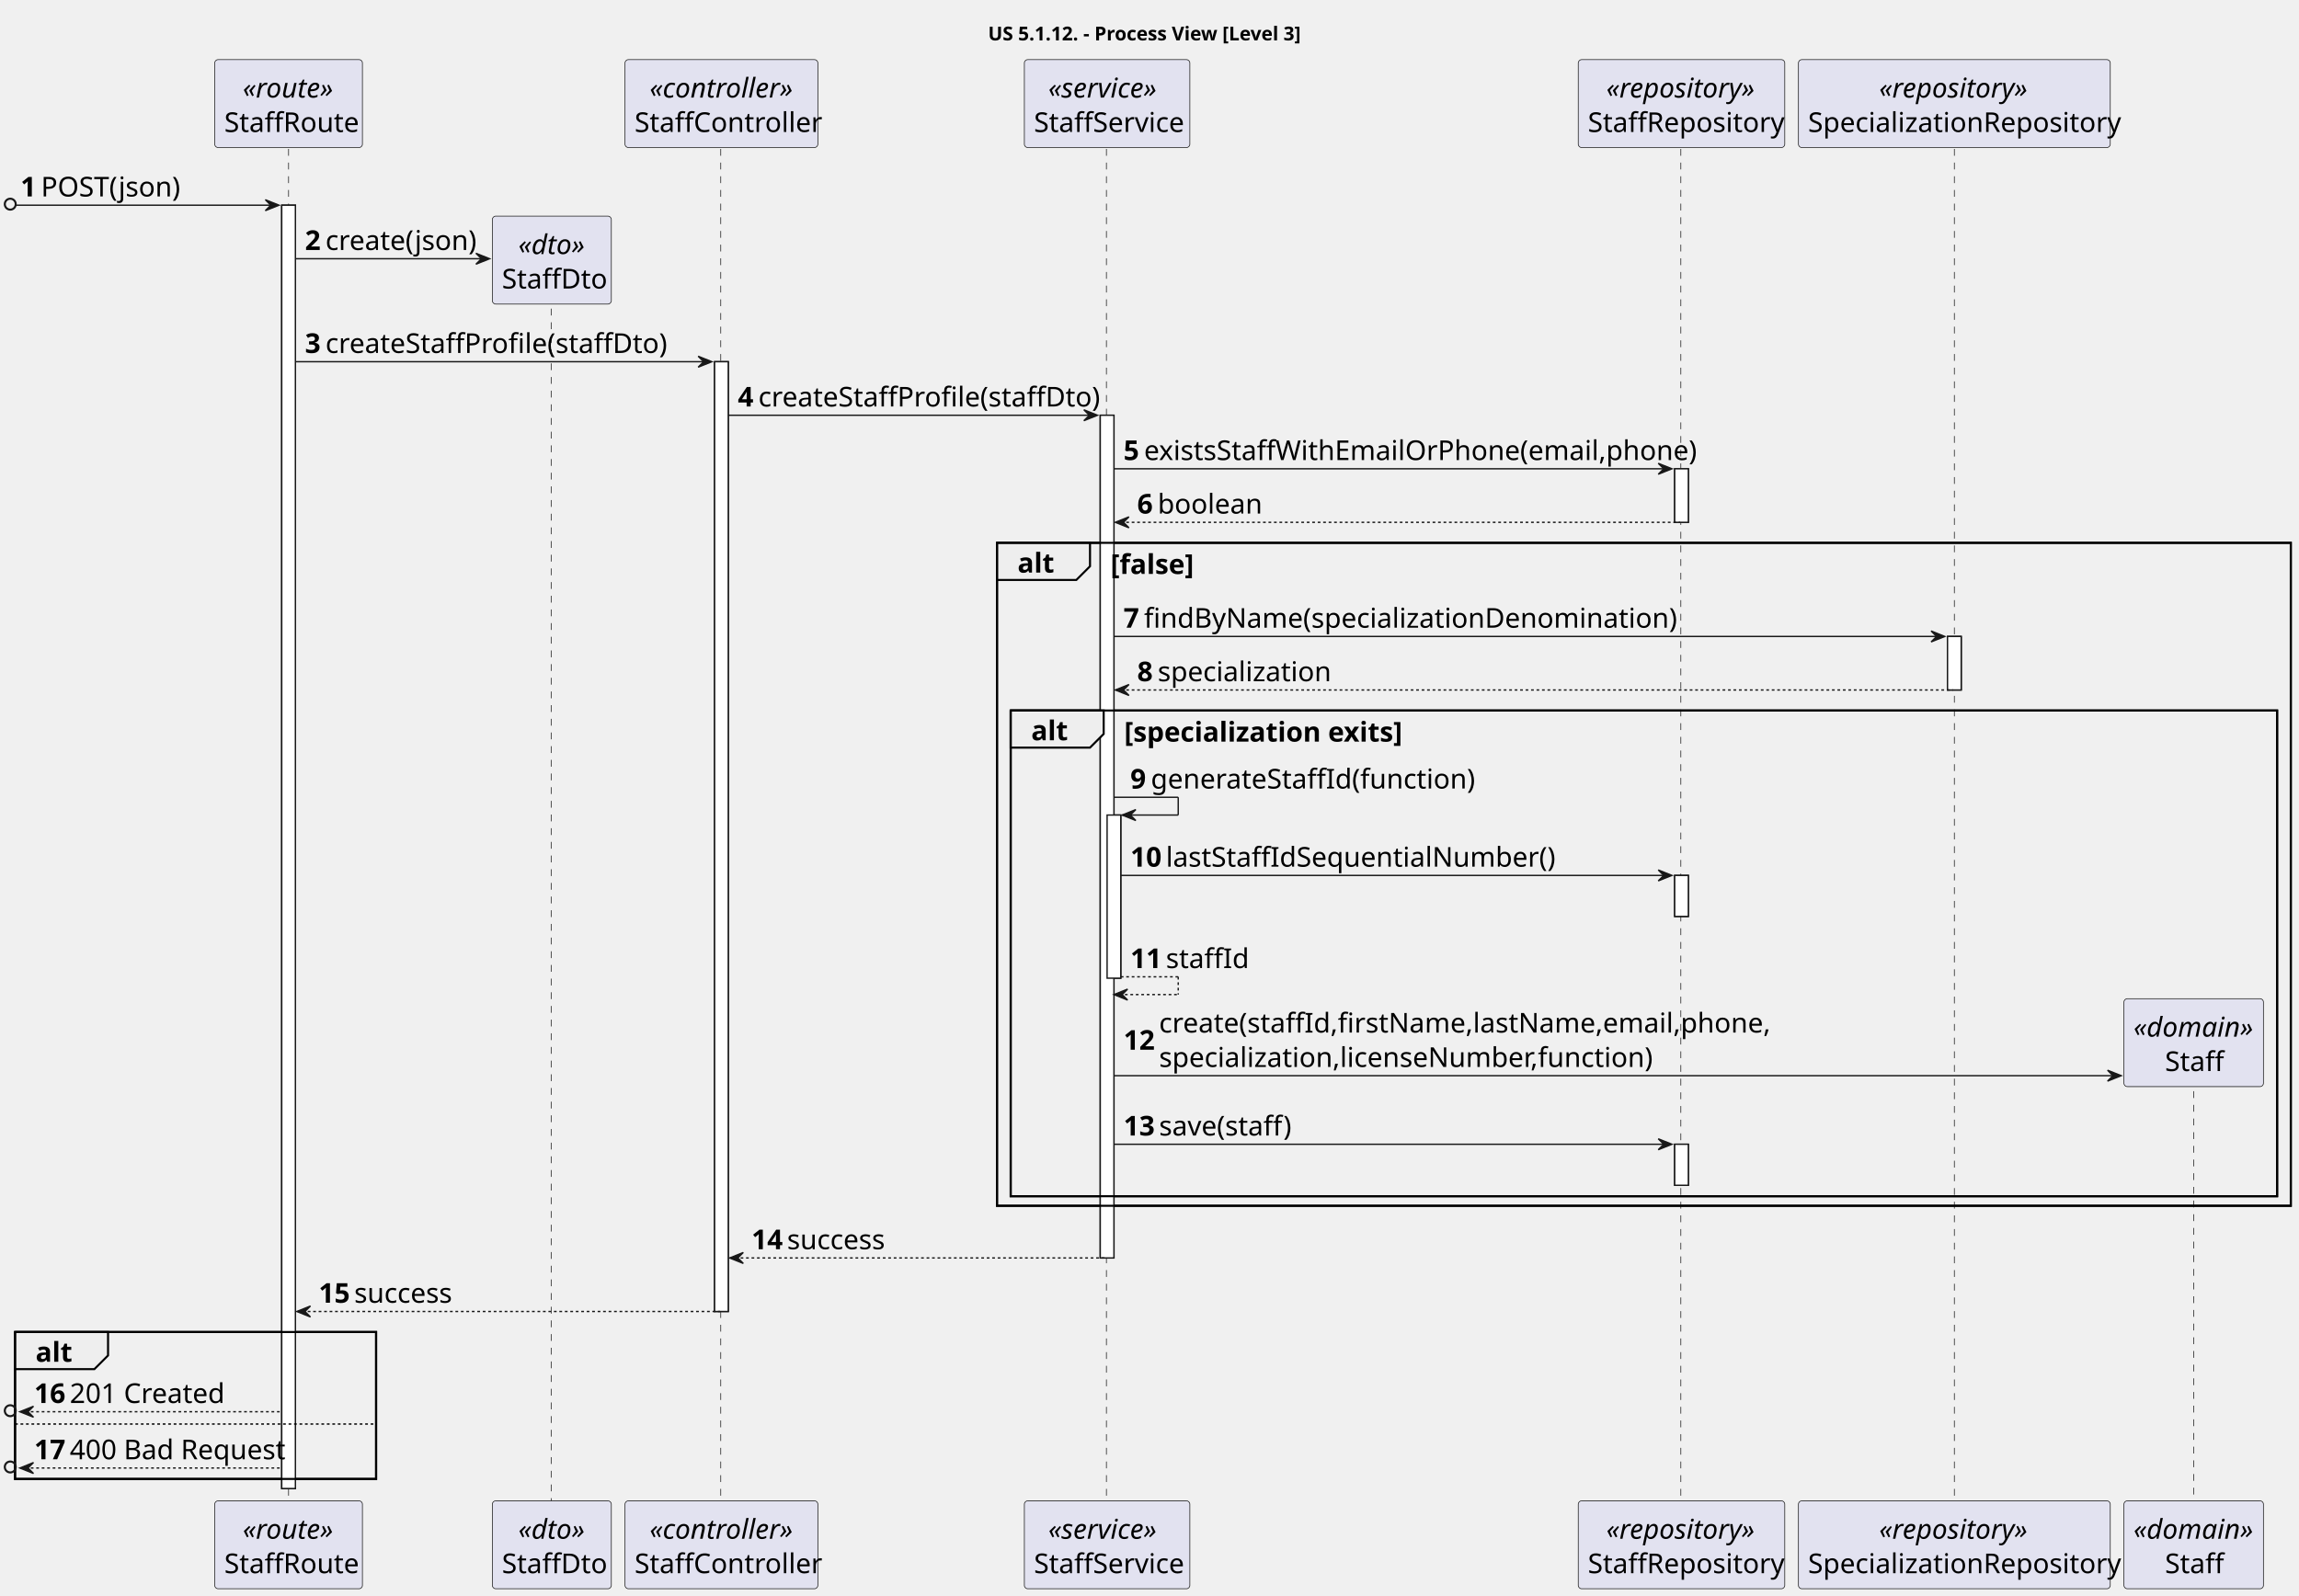
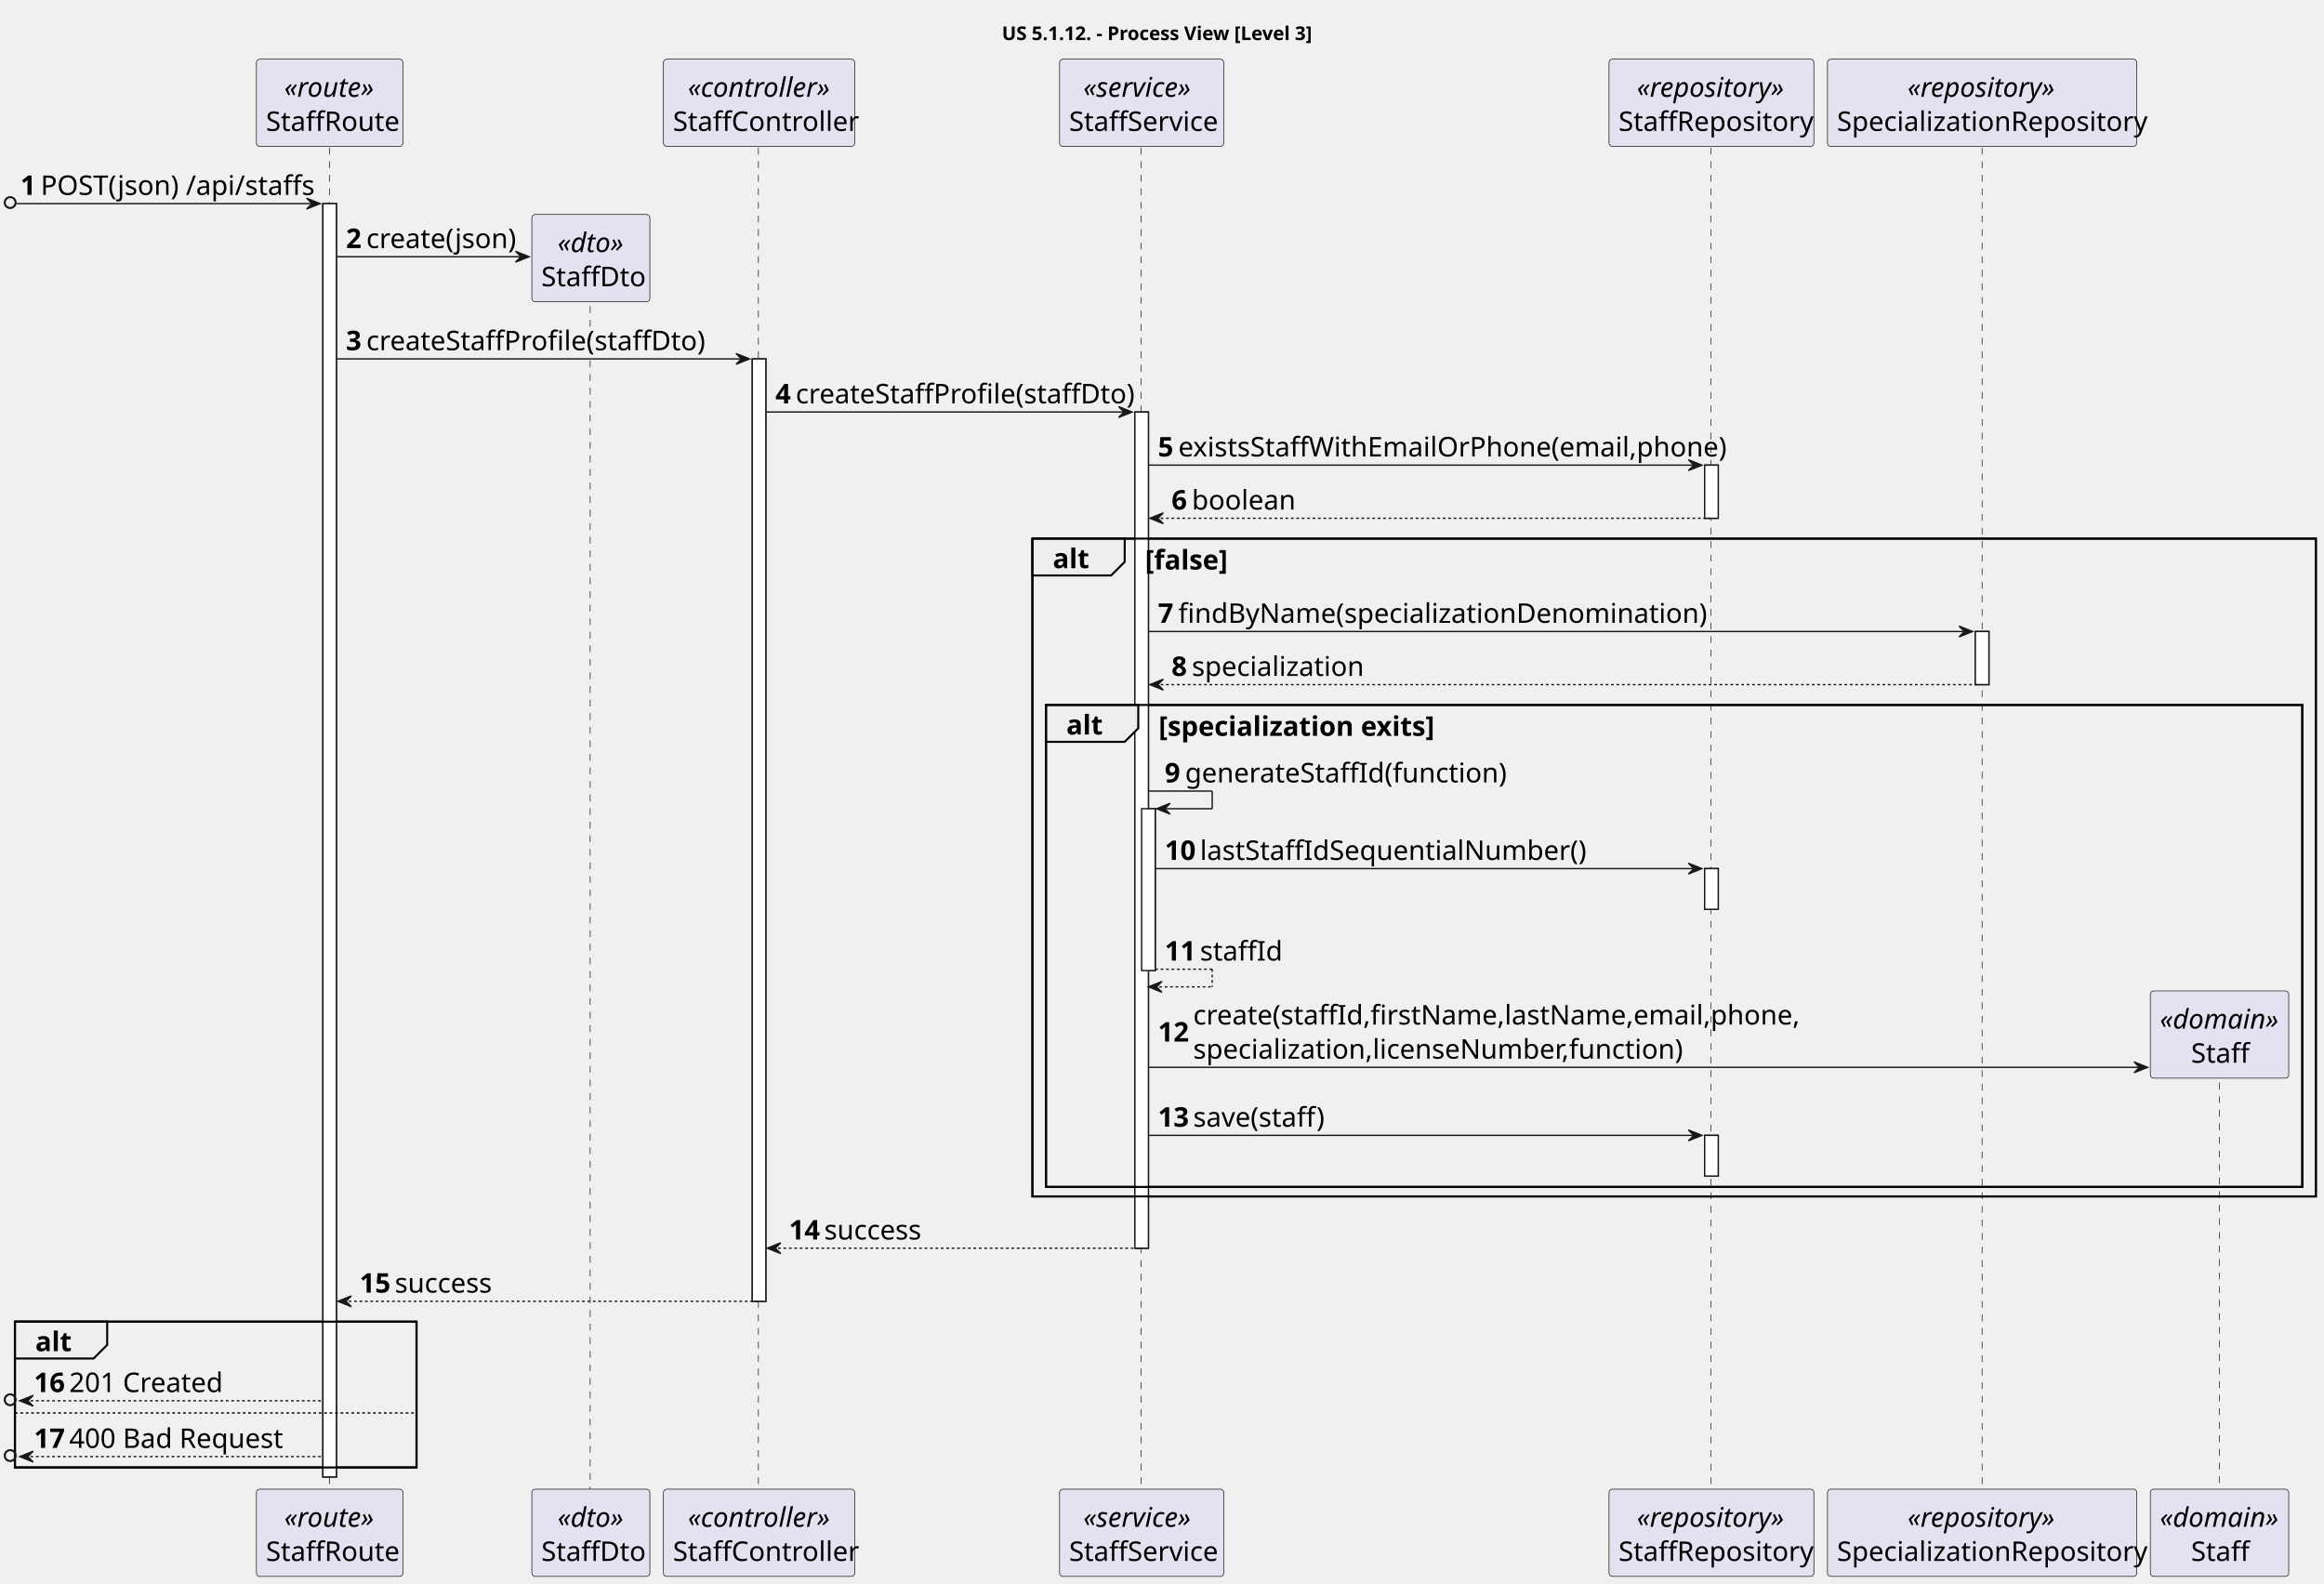
- <svg xmlns="http://www.w3.org/2000/svg" contentStyleType="text/css" height="1167px" preserveAspectRatio="none" style="width:1681px;height:1167px;background:#FFFFFF;" version="1.1" viewBox="0 0 1681 1167" width="1681px" zoomAndPan="magnify">
+ <svg xmlns="http://www.w3.org/2000/svg" contentStyleType="text/css" height="1167px" preserveAspectRatio="none" style="width:1713px;height:1167px;background:#FFFFFF;" version="1.1" viewBox="0 0 1713 1167" width="1713px" zoomAndPan="magnify">
  <defs />
  <g>
-     <text fill="#000000" font-family="sans-serif" font-size="14" font-weight="bold" lengthAdjust="spacing" textLength="239" x="722.5" y="29.533">US 5.1.12. - Process View [Level 3]</text>
-     <rect fill="#FFFFFF" height="938.594" style="stroke:#181818;stroke-width:1.0;" width="10" x="206" y="150.078" />
-     <rect fill="#FFFFFF" height="694.656" style="stroke:#181818;stroke-width:1.0;" width="10" x="522.5" y="264.547" />
-     <rect fill="#FFFFFF" height="616.344" style="stroke:#181818;stroke-width:1.0;" width="10" x="804.5" y="303.703" />
-     <rect fill="#FFFFFF" height="119.312" style="stroke:#181818;stroke-width:1.0;" width="10" x="809.5" y="596.109" />
-     <rect fill="#FFFFFF" height="39.156" style="stroke:#181818;stroke-width:1.0;" width="10" x="1224.5" y="342.859" />
-     <rect fill="#FFFFFF" height="30" style="stroke:#181818;stroke-width:1.0;" width="10" x="1224.5" y="640.266" />
-     <rect fill="#FFFFFF" height="30" style="stroke:#181818;stroke-width:1.0;" width="10" x="1224.5" y="836.891" />
-     <rect fill="#FFFFFF" height="39.156" style="stroke:#181818;stroke-width:1.0;" width="10" x="1424" y="465.484" />
-     <rect fill="none" height="484.875" style="stroke:#000000;stroke-width:1.5;" width="946" x="729" y="397.016" />
-     <rect fill="none" height="355.25" style="stroke:#000000;stroke-width:1.5;" width="926" x="739" y="519.641" />
-     <rect fill="none" height="107.469" style="stroke:#000000;stroke-width:1.5;" width="264" x="11" y="974.203" />
-     <line style="stroke:#181818;stroke-width:0.5;stroke-dasharray:5.0,5.0;" x1="211" x2="211" y1="108.922" y2="1098.672" />
-     <line style="stroke:#181818;stroke-width:0.5;stroke-dasharray:5.0,5.0;" x1="403" x2="403" y1="205.734" y2="1098.672" />
-     <line style="stroke:#181818;stroke-width:0.5;stroke-dasharray:5.0,5.0;" x1="527" x2="527" y1="108.922" y2="1098.672" />
-     <line style="stroke:#181818;stroke-width:0.5;stroke-dasharray:5.0,5.0;" x1="809" x2="809" y1="108.922" y2="1098.672" />
-     <line style="stroke:#181818;stroke-width:0.5;stroke-dasharray:5.0,5.0;" x1="1229" x2="1229" y1="108.922" y2="1098.672" />
-     <line style="stroke:#181818;stroke-width:0.5;stroke-dasharray:5.0,5.0;" x1="1429" x2="1429" y1="108.922" y2="1098.672" />
-     <line style="stroke:#181818;stroke-width:0.5;stroke-dasharray:5.0,5.0;" x1="1604" x2="1604" y1="778.078" y2="1098.672" />
-     <rect fill="#E2E2F0" height="64.312" rx="2.5" ry="2.5" style="stroke:#181818;stroke-width:0.5;" width="108" x="157" y="43.609" />
-     <text fill="#000000" font-family="sans-serif" font-size="20" font-style="italic" lengthAdjust="spacing" textLength="67" x="177.5" y="71.371">«route»</text>
-     <text fill="#000000" font-family="sans-serif" font-size="20" lengthAdjust="spacing" textLength="94" x="164" y="96.527">StaffRoute</text>
-     <rect fill="#E2E2F0" height="64.312" rx="2.5" ry="2.5" style="stroke:#181818;stroke-width:0.5;" width="108" x="157" y="1097.672" />
-     <text fill="#000000" font-family="sans-serif" font-size="20" font-style="italic" lengthAdjust="spacing" textLength="67" x="177.5" y="1125.434">«route»</text>
-     <text fill="#000000" font-family="sans-serif" font-size="20" lengthAdjust="spacing" textLength="94" x="164" y="1150.59">StaffRoute</text>
-     <rect fill="#E2E2F0" height="64.312" rx="2.5" ry="2.5" style="stroke:#181818;stroke-width:0.5;" width="87" x="360" y="1097.672" />
-     <text fill="#000000" font-family="sans-serif" font-size="20" font-style="italic" lengthAdjust="spacing" textLength="49" x="379" y="1125.434">«dto»</text>
-     <text fill="#000000" font-family="sans-serif" font-size="20" lengthAdjust="spacing" textLength="73" x="367" y="1150.59">StaffDto</text>
-     <rect fill="#E2E2F0" height="64.312" rx="2.5" ry="2.5" style="stroke:#181818;stroke-width:0.5;" width="141" x="457" y="43.609" />
-     <text fill="#000000" font-family="sans-serif" font-size="20" font-style="italic" lengthAdjust="spacing" textLength="105" x="475" y="71.371">«controller»</text>
-     <text fill="#000000" font-family="sans-serif" font-size="20" lengthAdjust="spacing" textLength="127" x="464" y="96.527">StaffController</text>
-     <rect fill="#E2E2F0" height="64.312" rx="2.5" ry="2.5" style="stroke:#181818;stroke-width:0.5;" width="141" x="457" y="1097.672" />
-     <text fill="#000000" font-family="sans-serif" font-size="20" font-style="italic" lengthAdjust="spacing" textLength="105" x="475" y="1125.434">«controller»</text>
-     <text fill="#000000" font-family="sans-serif" font-size="20" lengthAdjust="spacing" textLength="127" x="464" y="1150.59">StaffController</text>
-     <rect fill="#E2E2F0" height="64.312" rx="2.5" ry="2.5" style="stroke:#181818;stroke-width:0.5;" width="121" x="749" y="43.609" />
-     <text fill="#000000" font-family="sans-serif" font-size="20" font-style="italic" lengthAdjust="spacing" textLength="86" x="766.5" y="71.371">«service»</text>
-     <text fill="#000000" font-family="sans-serif" font-size="20" lengthAdjust="spacing" textLength="107" x="756" y="96.527">StaffService</text>
-     <rect fill="#E2E2F0" height="64.312" rx="2.5" ry="2.5" style="stroke:#181818;stroke-width:0.5;" width="121" x="749" y="1097.672" />
-     <text fill="#000000" font-family="sans-serif" font-size="20" font-style="italic" lengthAdjust="spacing" textLength="86" x="766.5" y="1125.434">«service»</text>
-     <text fill="#000000" font-family="sans-serif" font-size="20" lengthAdjust="spacing" textLength="107" x="756" y="1150.59">StaffService</text>
-     <rect fill="#E2E2F0" height="64.312" rx="2.5" ry="2.5" style="stroke:#181818;stroke-width:0.5;" width="151" x="1154" y="43.609" />
-     <text fill="#000000" font-family="sans-serif" font-size="20" font-style="italic" lengthAdjust="spacing" textLength="110" x="1174.5" y="71.371">«repository»</text>
-     <text fill="#000000" font-family="sans-serif" font-size="20" lengthAdjust="spacing" textLength="137" x="1161" y="96.527">StaffRepository</text>
-     <rect fill="#E2E2F0" height="64.312" rx="2.5" ry="2.5" style="stroke:#181818;stroke-width:0.5;" width="151" x="1154" y="1097.672" />
-     <text fill="#000000" font-family="sans-serif" font-size="20" font-style="italic" lengthAdjust="spacing" textLength="110" x="1174.5" y="1125.434">«repository»</text>
-     <text fill="#000000" font-family="sans-serif" font-size="20" lengthAdjust="spacing" textLength="137" x="1161" y="1150.59">StaffRepository</text>
-     <rect fill="#E2E2F0" height="64.312" rx="2.5" ry="2.5" style="stroke:#181818;stroke-width:0.5;" width="228" x="1315" y="43.609" />
-     <text fill="#000000" font-family="sans-serif" font-size="20" font-style="italic" lengthAdjust="spacing" textLength="110" x="1374" y="71.371">«repository»</text>
-     <text fill="#000000" font-family="sans-serif" font-size="20" lengthAdjust="spacing" textLength="214" x="1322" y="96.527">SpecializationRepository</text>
-     <rect fill="#E2E2F0" height="64.312" rx="2.5" ry="2.5" style="stroke:#181818;stroke-width:0.5;" width="228" x="1315" y="1097.672" />
-     <text fill="#000000" font-family="sans-serif" font-size="20" font-style="italic" lengthAdjust="spacing" textLength="110" x="1374" y="1125.434">«repository»</text>
-     <text fill="#000000" font-family="sans-serif" font-size="20" lengthAdjust="spacing" textLength="214" x="1322" y="1150.59">SpecializationRepository</text>
-     <rect fill="#E2E2F0" height="64.312" rx="2.5" ry="2.5" style="stroke:#181818;stroke-width:0.5;" width="102" x="1553" y="1097.672" />
-     <text fill="#000000" font-family="sans-serif" font-size="20" font-style="italic" lengthAdjust="spacing" textLength="88" x="1560" y="1125.434">«domain»</text>
-     <text fill="#000000" font-family="sans-serif" font-size="20" lengthAdjust="spacing" textLength="42" x="1583" y="1150.59">Staff</text>
-     <rect fill="#FFFFFF" height="938.594" style="stroke:#181818;stroke-width:1.0;" width="10" x="206" y="150.078" />
-     <rect fill="#FFFFFF" height="694.656" style="stroke:#181818;stroke-width:1.0;" width="10" x="522.5" y="264.547" />
-     <rect fill="#FFFFFF" height="616.344" style="stroke:#181818;stroke-width:1.0;" width="10" x="804.5" y="303.703" />
-     <rect fill="#FFFFFF" height="119.312" style="stroke:#181818;stroke-width:1.0;" width="10" x="809.5" y="596.109" />
-     <rect fill="#FFFFFF" height="39.156" style="stroke:#181818;stroke-width:1.0;" width="10" x="1224.5" y="342.859" />
-     <rect fill="#FFFFFF" height="30" style="stroke:#181818;stroke-width:1.0;" width="10" x="1224.5" y="640.266" />
-     <rect fill="#FFFFFF" height="30" style="stroke:#181818;stroke-width:1.0;" width="10" x="1224.5" y="836.891" />
-     <rect fill="#FFFFFF" height="39.156" style="stroke:#181818;stroke-width:1.0;" width="10" x="1424" y="465.484" />
+     <text fill="#000000" font-family="sans-serif" font-size="14" font-weight="bold" lengthAdjust="spacing" textLength="239" x="738.5" y="29.533">US 5.1.12. - Process View [Level 3]</text>
+     <rect fill="#FFFFFF" height="938.594" style="stroke:#181818;stroke-width:1.0;" width="10" x="238" y="150.078" />
+     <rect fill="#FFFFFF" height="694.656" style="stroke:#181818;stroke-width:1.0;" width="10" x="554.5" y="264.547" />
+     <rect fill="#FFFFFF" height="616.344" style="stroke:#181818;stroke-width:1.0;" width="10" x="836.5" y="303.703" />
+     <rect fill="#FFFFFF" height="119.312" style="stroke:#181818;stroke-width:1.0;" width="10" x="841.5" y="596.109" />
+     <rect fill="#FFFFFF" height="39.156" style="stroke:#181818;stroke-width:1.0;" width="10" x="1256.5" y="342.859" />
+     <rect fill="#FFFFFF" height="30" style="stroke:#181818;stroke-width:1.0;" width="10" x="1256.5" y="640.266" />
+     <rect fill="#FFFFFF" height="30" style="stroke:#181818;stroke-width:1.0;" width="10" x="1256.5" y="836.891" />
+     <rect fill="#FFFFFF" height="39.156" style="stroke:#181818;stroke-width:1.0;" width="10" x="1456" y="465.484" />
+     <rect fill="none" height="484.875" style="stroke:#000000;stroke-width:1.5;" width="946" x="761" y="397.016" />
+     <rect fill="none" height="355.25" style="stroke:#000000;stroke-width:1.5;" width="926" x="771" y="519.641" />
+     <rect fill="none" height="107.469" style="stroke:#000000;stroke-width:1.5;" width="296" x="11" y="974.203" />
+     <line style="stroke:#181818;stroke-width:0.5;stroke-dasharray:5.0,5.0;" x1="243" x2="243" y1="108.922" y2="1098.672" />
+     <line style="stroke:#181818;stroke-width:0.5;stroke-dasharray:5.0,5.0;" x1="435" x2="435" y1="205.734" y2="1098.672" />
+     <line style="stroke:#181818;stroke-width:0.5;stroke-dasharray:5.0,5.0;" x1="559" x2="559" y1="108.922" y2="1098.672" />
+     <line style="stroke:#181818;stroke-width:0.5;stroke-dasharray:5.0,5.0;" x1="841" x2="841" y1="108.922" y2="1098.672" />
+     <line style="stroke:#181818;stroke-width:0.5;stroke-dasharray:5.0,5.0;" x1="1261" x2="1261" y1="108.922" y2="1098.672" />
+     <line style="stroke:#181818;stroke-width:0.5;stroke-dasharray:5.0,5.0;" x1="1461" x2="1461" y1="108.922" y2="1098.672" />
+     <line style="stroke:#181818;stroke-width:0.5;stroke-dasharray:5.0,5.0;" x1="1636" x2="1636" y1="778.078" y2="1098.672" />
+     <rect fill="#E2E2F0" height="64.312" rx="2.5" ry="2.5" style="stroke:#181818;stroke-width:0.5;" width="108" x="189" y="43.609" />
+     <text fill="#000000" font-family="sans-serif" font-size="20" font-style="italic" lengthAdjust="spacing" textLength="67" x="209.5" y="71.371">«route»</text>
+     <text fill="#000000" font-family="sans-serif" font-size="20" lengthAdjust="spacing" textLength="94" x="196" y="96.527">StaffRoute</text>
+     <rect fill="#E2E2F0" height="64.312" rx="2.5" ry="2.5" style="stroke:#181818;stroke-width:0.5;" width="108" x="189" y="1097.672" />
+     <text fill="#000000" font-family="sans-serif" font-size="20" font-style="italic" lengthAdjust="spacing" textLength="67" x="209.5" y="1125.434">«route»</text>
+     <text fill="#000000" font-family="sans-serif" font-size="20" lengthAdjust="spacing" textLength="94" x="196" y="1150.59">StaffRoute</text>
+     <rect fill="#E2E2F0" height="64.312" rx="2.5" ry="2.5" style="stroke:#181818;stroke-width:0.5;" width="87" x="392" y="1097.672" />
+     <text fill="#000000" font-family="sans-serif" font-size="20" font-style="italic" lengthAdjust="spacing" textLength="49" x="411" y="1125.434">«dto»</text>
+     <text fill="#000000" font-family="sans-serif" font-size="20" lengthAdjust="spacing" textLength="73" x="399" y="1150.59">StaffDto</text>
+     <rect fill="#E2E2F0" height="64.312" rx="2.5" ry="2.5" style="stroke:#181818;stroke-width:0.5;" width="141" x="489" y="43.609" />
+     <text fill="#000000" font-family="sans-serif" font-size="20" font-style="italic" lengthAdjust="spacing" textLength="105" x="507" y="71.371">«controller»</text>
+     <text fill="#000000" font-family="sans-serif" font-size="20" lengthAdjust="spacing" textLength="127" x="496" y="96.527">StaffController</text>
+     <rect fill="#E2E2F0" height="64.312" rx="2.5" ry="2.5" style="stroke:#181818;stroke-width:0.5;" width="141" x="489" y="1097.672" />
+     <text fill="#000000" font-family="sans-serif" font-size="20" font-style="italic" lengthAdjust="spacing" textLength="105" x="507" y="1125.434">«controller»</text>
+     <text fill="#000000" font-family="sans-serif" font-size="20" lengthAdjust="spacing" textLength="127" x="496" y="1150.59">StaffController</text>
+     <rect fill="#E2E2F0" height="64.312" rx="2.5" ry="2.5" style="stroke:#181818;stroke-width:0.5;" width="121" x="781" y="43.609" />
+     <text fill="#000000" font-family="sans-serif" font-size="20" font-style="italic" lengthAdjust="spacing" textLength="86" x="798.5" y="71.371">«service»</text>
+     <text fill="#000000" font-family="sans-serif" font-size="20" lengthAdjust="spacing" textLength="107" x="788" y="96.527">StaffService</text>
+     <rect fill="#E2E2F0" height="64.312" rx="2.5" ry="2.5" style="stroke:#181818;stroke-width:0.5;" width="121" x="781" y="1097.672" />
+     <text fill="#000000" font-family="sans-serif" font-size="20" font-style="italic" lengthAdjust="spacing" textLength="86" x="798.5" y="1125.434">«service»</text>
+     <text fill="#000000" font-family="sans-serif" font-size="20" lengthAdjust="spacing" textLength="107" x="788" y="1150.59">StaffService</text>
+     <rect fill="#E2E2F0" height="64.312" rx="2.5" ry="2.5" style="stroke:#181818;stroke-width:0.5;" width="151" x="1186" y="43.609" />
+     <text fill="#000000" font-family="sans-serif" font-size="20" font-style="italic" lengthAdjust="spacing" textLength="110" x="1206.5" y="71.371">«repository»</text>
+     <text fill="#000000" font-family="sans-serif" font-size="20" lengthAdjust="spacing" textLength="137" x="1193" y="96.527">StaffRepository</text>
+     <rect fill="#E2E2F0" height="64.312" rx="2.5" ry="2.5" style="stroke:#181818;stroke-width:0.5;" width="151" x="1186" y="1097.672" />
+     <text fill="#000000" font-family="sans-serif" font-size="20" font-style="italic" lengthAdjust="spacing" textLength="110" x="1206.5" y="1125.434">«repository»</text>
+     <text fill="#000000" font-family="sans-serif" font-size="20" lengthAdjust="spacing" textLength="137" x="1193" y="1150.59">StaffRepository</text>
+     <rect fill="#E2E2F0" height="64.312" rx="2.5" ry="2.5" style="stroke:#181818;stroke-width:0.5;" width="228" x="1347" y="43.609" />
+     <text fill="#000000" font-family="sans-serif" font-size="20" font-style="italic" lengthAdjust="spacing" textLength="110" x="1406" y="71.371">«repository»</text>
+     <text fill="#000000" font-family="sans-serif" font-size="20" lengthAdjust="spacing" textLength="214" x="1354" y="96.527">SpecializationRepository</text>
+     <rect fill="#E2E2F0" height="64.312" rx="2.5" ry="2.5" style="stroke:#181818;stroke-width:0.5;" width="228" x="1347" y="1097.672" />
+     <text fill="#000000" font-family="sans-serif" font-size="20" font-style="italic" lengthAdjust="spacing" textLength="110" x="1406" y="1125.434">«repository»</text>
+     <text fill="#000000" font-family="sans-serif" font-size="20" lengthAdjust="spacing" textLength="214" x="1354" y="1150.59">SpecializationRepository</text>
+     <rect fill="#E2E2F0" height="64.312" rx="2.5" ry="2.5" style="stroke:#181818;stroke-width:0.5;" width="102" x="1585" y="1097.672" />
+     <text fill="#000000" font-family="sans-serif" font-size="20" font-style="italic" lengthAdjust="spacing" textLength="88" x="1592" y="1125.434">«domain»</text>
+     <text fill="#000000" font-family="sans-serif" font-size="20" lengthAdjust="spacing" textLength="42" x="1615" y="1150.59">Staff</text>
+     <rect fill="#FFFFFF" height="938.594" style="stroke:#181818;stroke-width:1.0;" width="10" x="238" y="150.078" />
+     <rect fill="#FFFFFF" height="694.656" style="stroke:#181818;stroke-width:1.0;" width="10" x="554.5" y="264.547" />
+     <rect fill="#FFFFFF" height="616.344" style="stroke:#181818;stroke-width:1.0;" width="10" x="836.5" y="303.703" />
+     <rect fill="#FFFFFF" height="119.312" style="stroke:#181818;stroke-width:1.0;" width="10" x="841.5" y="596.109" />
+     <rect fill="#FFFFFF" height="39.156" style="stroke:#181818;stroke-width:1.0;" width="10" x="1256.5" y="342.859" />
+     <rect fill="#FFFFFF" height="30" style="stroke:#181818;stroke-width:1.0;" width="10" x="1256.5" y="640.266" />
+     <rect fill="#FFFFFF" height="30" style="stroke:#181818;stroke-width:1.0;" width="10" x="1256.5" y="836.891" />
+     <rect fill="#FFFFFF" height="39.156" style="stroke:#181818;stroke-width:1.0;" width="10" x="1456" y="465.484" />
    <ellipse cx="7.5" cy="149.328" fill="none" rx="4" ry="4" style="stroke:#181818;stroke-width:1.5;" />
-     <polygon fill="#181818" points="194,146.078,204,150.078,194,154.078,198,150.078" style="stroke:#181818;stroke-width:1.0;" />
-     <line style="stroke:#181818;stroke-width:1.0;" x1="12" x2="200" y1="150.078" y2="150.078" />
+     <polygon fill="#181818" points="226,146.078,236,150.078,226,154.078,230,150.078" style="stroke:#181818;stroke-width:1.0;" />
+     <line style="stroke:#181818;stroke-width:1.0;" x1="12" x2="232" y1="150.078" y2="150.078" />
    <text fill="#000000" font-family="sans-serif" font-size="20" font-weight="bold" lengthAdjust="spacing" textLength="11" x="15" y="143.684">1</text>
-     <text fill="#000000" font-family="sans-serif" font-size="20" lengthAdjust="spacing" textLength="103" x="30" y="143.684">POST(json)</text>
-     <polygon fill="#181818" points="348,185.234,358,189.234,348,193.234,352,189.234" style="stroke:#181818;stroke-width:1.0;" />
-     <line style="stroke:#181818;stroke-width:1.0;" x1="216" x2="354" y1="189.234" y2="189.234" />
-     <text fill="#000000" font-family="sans-serif" font-size="20" font-weight="bold" lengthAdjust="spacing" textLength="11" x="223" y="182.84">2</text>
-     <text fill="#000000" font-family="sans-serif" font-size="20" lengthAdjust="spacing" textLength="105" x="238" y="182.84">create(json)</text>
-     <rect fill="#E2E2F0" height="64.312" rx="2.5" ry="2.5" style="stroke:#181818;stroke-width:0.5;" width="87" x="360" y="158.078" />
-     <text fill="#000000" font-family="sans-serif" font-size="20" font-style="italic" lengthAdjust="spacing" textLength="49" x="379" y="185.84">«dto»</text>
-     <text fill="#000000" font-family="sans-serif" font-size="20" lengthAdjust="spacing" textLength="73" x="367" y="210.996">StaffDto</text>
-     <polygon fill="#181818" points="510.5,260.547,520.5,264.547,510.5,268.547,514.5,264.547" style="stroke:#181818;stroke-width:1.0;" />
-     <line style="stroke:#181818;stroke-width:1.0;" x1="216" x2="516.5" y1="264.547" y2="264.547" />
-     <text fill="#000000" font-family="sans-serif" font-size="20" font-weight="bold" lengthAdjust="spacing" textLength="11" x="223" y="258.152">3</text>
-     <text fill="#000000" font-family="sans-serif" font-size="20" lengthAdjust="spacing" textLength="238" x="238" y="258.152">createStaffProfile(staffDto)</text>
-     <polygon fill="#181818" points="792.5,299.703,802.5,303.703,792.5,307.703,796.5,303.703" style="stroke:#181818;stroke-width:1.0;" />
-     <line style="stroke:#181818;stroke-width:1.0;" x1="532.5" x2="798.5" y1="303.703" y2="303.703" />
-     <text fill="#000000" font-family="sans-serif" font-size="20" font-weight="bold" lengthAdjust="spacing" textLength="11" x="539.5" y="297.309">4</text>
-     <text fill="#000000" font-family="sans-serif" font-size="20" lengthAdjust="spacing" textLength="238" x="554.5" y="297.309">createStaffProfile(staffDto)</text>
-     <polygon fill="#181818" points="1212.5,338.859,1222.5,342.859,1212.5,346.859,1216.5,342.859" style="stroke:#181818;stroke-width:1.0;" />
-     <line style="stroke:#181818;stroke-width:1.0;" x1="814.5" x2="1218.5" y1="342.859" y2="342.859" />
-     <text fill="#000000" font-family="sans-serif" font-size="20" font-weight="bold" lengthAdjust="spacing" textLength="11" x="821.5" y="336.465">5</text>
-     <text fill="#000000" font-family="sans-serif" font-size="20" lengthAdjust="spacing" textLength="376" x="836.5" y="336.465">existsStaffWithEmailOrPhone(email,phone)</text>
-     <polygon fill="#181818" points="825.5,378.016,815.5,382.016,825.5,386.016,821.5,382.016" style="stroke:#181818;stroke-width:1.0;" />
-     <line style="stroke:#181818;stroke-width:1.0;stroke-dasharray:2.0,2.0;" x1="819.5" x2="1228.5" y1="382.016" y2="382.016" />
-     <text fill="#000000" font-family="sans-serif" font-size="20" font-weight="bold" lengthAdjust="spacing" textLength="11" x="831.5" y="375.621">6</text>
-     <text fill="#000000" font-family="sans-serif" font-size="20" lengthAdjust="spacing" textLength="69" x="846.5" y="375.621">boolean</text>
-     <path d="M729,397.016 L797,397.016 L797,414.172 L787,424.172 L729,424.172 L729,397.016 " fill="#EEEEEE" style="stroke:#000000;stroke-width:1.5;" />
-     <rect fill="none" height="484.875" style="stroke:#000000;stroke-width:1.5;" width="946" x="729" y="397.016" />
-     <text fill="#000000" font-family="sans-serif" font-size="20" font-weight="bold" lengthAdjust="spacing" textLength="23" x="744" y="418.777">alt</text>
-     <text fill="#000000" font-family="sans-serif" font-size="20" font-weight="bold" lengthAdjust="spacing" textLength="59" x="812" y="419.777">[false]</text>
-     <polygon fill="#181818" points="1412,461.484,1422,465.484,1412,469.484,1416,465.484" style="stroke:#181818;stroke-width:1.0;" />
-     <line style="stroke:#181818;stroke-width:1.0;" x1="814.5" x2="1418" y1="465.484" y2="465.484" />
-     <text fill="#000000" font-family="sans-serif" font-size="20" font-weight="bold" lengthAdjust="spacing" textLength="11" x="821.5" y="459.09">7</text>
-     <text fill="#000000" font-family="sans-serif" font-size="20" lengthAdjust="spacing" textLength="353" x="836.5" y="459.09">findByName(specializationDenomination)</text>
-     <polygon fill="#181818" points="825.5,500.641,815.5,504.641,825.5,508.641,821.5,504.641" style="stroke:#181818;stroke-width:1.0;" />
-     <line style="stroke:#181818;stroke-width:1.0;stroke-dasharray:2.0,2.0;" x1="819.5" x2="1428" y1="504.641" y2="504.641" />
-     <text fill="#000000" font-family="sans-serif" font-size="20" font-weight="bold" lengthAdjust="spacing" textLength="11" x="831.5" y="498.246">8</text>
-     <text fill="#000000" font-family="sans-serif" font-size="20" lengthAdjust="spacing" textLength="116" x="846.5" y="498.246">specialization</text>
-     <path d="M739,519.641 L807,519.641 L807,536.797 L797,546.797 L739,546.797 L739,519.641 " fill="#EEEEEE" style="stroke:#000000;stroke-width:1.5;" />
-     <rect fill="none" height="355.25" style="stroke:#000000;stroke-width:1.5;" width="926" x="739" y="519.641" />
-     <text fill="#000000" font-family="sans-serif" font-size="20" font-weight="bold" lengthAdjust="spacing" textLength="23" x="754" y="541.402">alt</text>
-     <text fill="#000000" font-family="sans-serif" font-size="20" font-weight="bold" lengthAdjust="spacing" textLength="193" x="822" y="542.402">[specialization exits]</text>
-     <line style="stroke:#181818;stroke-width:1.0;" x1="814.5" x2="861.5" y1="583.109" y2="583.109" />
-     <line style="stroke:#181818;stroke-width:1.0;" x1="861.5" x2="861.5" y1="583.109" y2="596.109" />
-     <line style="stroke:#181818;stroke-width:1.0;" x1="820.5" x2="861.5" y1="596.109" y2="596.109" />
-     <polygon fill="#181818" points="830.5,592.109,820.5,596.109,830.5,600.109,826.5,596.109" style="stroke:#181818;stroke-width:1.0;" />
-     <text fill="#000000" font-family="sans-serif" font-size="20" font-weight="bold" lengthAdjust="spacing" textLength="11" x="826.5" y="576.715">9</text>
-     <text fill="#000000" font-family="sans-serif" font-size="20" lengthAdjust="spacing" textLength="218" x="841.5" y="576.715">generateStaffId(function)</text>
-     <polygon fill="#181818" points="1212.5,636.266,1222.5,640.266,1212.5,644.266,1216.5,640.266" style="stroke:#181818;stroke-width:1.0;" />
-     <line style="stroke:#181818;stroke-width:1.0;" x1="819.5" x2="1218.5" y1="640.266" y2="640.266" />
-     <text fill="#000000" font-family="sans-serif" font-size="20" font-weight="bold" lengthAdjust="spacing" textLength="22" x="826.5" y="633.871">10</text>
-     <text fill="#000000" font-family="sans-serif" font-size="20" lengthAdjust="spacing" textLength="263" x="852.5" y="633.871">lastStaffIdSequentialNumber()</text>
-     <line style="stroke:#181818;stroke-width:1.0;stroke-dasharray:2.0,2.0;" x1="819.5" x2="861.5" y1="714.422" y2="714.422" />
-     <line style="stroke:#181818;stroke-width:1.0;stroke-dasharray:2.0,2.0;" x1="861.5" x2="861.5" y1="714.422" y2="727.422" />
-     <line style="stroke:#181818;stroke-width:1.0;stroke-dasharray:2.0,2.0;" x1="814.5" x2="861.5" y1="727.422" y2="727.422" />
-     <polygon fill="#181818" points="824.5,723.422,814.5,727.422,824.5,731.422,820.5,727.422" style="stroke:#181818;stroke-width:1.0;" />
-     <text fill="#000000" font-family="sans-serif" font-size="20" font-weight="bold" lengthAdjust="spacing" textLength="22" x="826.5" y="708.027">11</text>
-     <text fill="#000000" font-family="sans-serif" font-size="20" lengthAdjust="spacing" textLength="56" x="852.5" y="708.027">staffId</text>
-     <polygon fill="#181818" points="1541,782.734,1551,786.734,1541,790.734,1545,786.734" style="stroke:#181818;stroke-width:1.0;" />
-     <line style="stroke:#181818;stroke-width:1.0;" x1="814.5" x2="1547" y1="786.734" y2="786.734" />
-     <text fill="#000000" font-family="sans-serif" font-size="20" font-weight="bold" lengthAdjust="spacing" textLength="22" x="821.5" y="767.762">12</text>
-     <text fill="#000000" font-family="sans-serif" font-size="20" lengthAdjust="spacing" textLength="414" x="847.5" y="755.184">create(staffId,firstName,lastName,email,phone,</text>
-     <text fill="#000000" font-family="sans-serif" font-size="20" lengthAdjust="spacing" textLength="330" x="847.5" y="780.34">specialization,licenseNumber,function)</text>
-     <rect fill="#E2E2F0" height="64.312" rx="2.5" ry="2.5" style="stroke:#181818;stroke-width:0.5;" width="102" x="1553" y="730.422" />
-     <text fill="#000000" font-family="sans-serif" font-size="20" font-style="italic" lengthAdjust="spacing" textLength="88" x="1560" y="758.184">«domain»</text>
-     <text fill="#000000" font-family="sans-serif" font-size="20" lengthAdjust="spacing" textLength="42" x="1583" y="783.34">Staff</text>
-     <polygon fill="#181818" points="1212.5,832.891,1222.5,836.891,1212.5,840.891,1216.5,836.891" style="stroke:#181818;stroke-width:1.0;" />
-     <line style="stroke:#181818;stroke-width:1.0;" x1="814.5" x2="1218.5" y1="836.891" y2="836.891" />
-     <text fill="#000000" font-family="sans-serif" font-size="20" font-weight="bold" lengthAdjust="spacing" textLength="22" x="821.5" y="830.496">13</text>
-     <text fill="#000000" font-family="sans-serif" font-size="20" lengthAdjust="spacing" textLength="94" x="847.5" y="830.496">save(staff)</text>
-     <polygon fill="#181818" points="543.5,916.047,533.5,920.047,543.5,924.047,539.5,920.047" style="stroke:#181818;stroke-width:1.0;" />
-     <line style="stroke:#181818;stroke-width:1.0;stroke-dasharray:2.0,2.0;" x1="537.5" x2="808.5" y1="920.047" y2="920.047" />
-     <text fill="#000000" font-family="sans-serif" font-size="20" font-weight="bold" lengthAdjust="spacing" textLength="22" x="549.5" y="913.652">14</text>
-     <text fill="#000000" font-family="sans-serif" font-size="20" lengthAdjust="spacing" textLength="71" x="575.5" y="913.652">success</text>
-     <polygon fill="#181818" points="227,955.203,217,959.203,227,963.203,223,959.203" style="stroke:#181818;stroke-width:1.0;" />
-     <line style="stroke:#181818;stroke-width:1.0;stroke-dasharray:2.0,2.0;" x1="221" x2="526.5" y1="959.203" y2="959.203" />
-     <text fill="#000000" font-family="sans-serif" font-size="20" font-weight="bold" lengthAdjust="spacing" textLength="22" x="233" y="952.809">15</text>
-     <text fill="#000000" font-family="sans-serif" font-size="20" lengthAdjust="spacing" textLength="71" x="259" y="952.809">success</text>
+     <text fill="#000000" font-family="sans-serif" font-size="20" lengthAdjust="spacing" textLength="196" x="30" y="143.684">POST(json) /api/staffs</text>
+     <polygon fill="#181818" points="380,185.234,390,189.234,380,193.234,384,189.234" style="stroke:#181818;stroke-width:1.0;" />
+     <line style="stroke:#181818;stroke-width:1.0;" x1="248" x2="386" y1="189.234" y2="189.234" />
+     <text fill="#000000" font-family="sans-serif" font-size="20" font-weight="bold" lengthAdjust="spacing" textLength="11" x="255" y="182.84">2</text>
+     <text fill="#000000" font-family="sans-serif" font-size="20" lengthAdjust="spacing" textLength="105" x="270" y="182.84">create(json)</text>
+     <rect fill="#E2E2F0" height="64.312" rx="2.5" ry="2.5" style="stroke:#181818;stroke-width:0.5;" width="87" x="392" y="158.078" />
+     <text fill="#000000" font-family="sans-serif" font-size="20" font-style="italic" lengthAdjust="spacing" textLength="49" x="411" y="185.84">«dto»</text>
+     <text fill="#000000" font-family="sans-serif" font-size="20" lengthAdjust="spacing" textLength="73" x="399" y="210.996">StaffDto</text>
+     <polygon fill="#181818" points="542.5,260.547,552.5,264.547,542.5,268.547,546.5,264.547" style="stroke:#181818;stroke-width:1.0;" />
+     <line style="stroke:#181818;stroke-width:1.0;" x1="248" x2="548.5" y1="264.547" y2="264.547" />
+     <text fill="#000000" font-family="sans-serif" font-size="20" font-weight="bold" lengthAdjust="spacing" textLength="11" x="255" y="258.152">3</text>
+     <text fill="#000000" font-family="sans-serif" font-size="20" lengthAdjust="spacing" textLength="238" x="270" y="258.152">createStaffProfile(staffDto)</text>
+     <polygon fill="#181818" points="824.5,299.703,834.5,303.703,824.5,307.703,828.5,303.703" style="stroke:#181818;stroke-width:1.0;" />
+     <line style="stroke:#181818;stroke-width:1.0;" x1="564.5" x2="830.5" y1="303.703" y2="303.703" />
+     <text fill="#000000" font-family="sans-serif" font-size="20" font-weight="bold" lengthAdjust="spacing" textLength="11" x="571.5" y="297.309">4</text>
+     <text fill="#000000" font-family="sans-serif" font-size="20" lengthAdjust="spacing" textLength="238" x="586.5" y="297.309">createStaffProfile(staffDto)</text>
+     <polygon fill="#181818" points="1244.5,338.859,1254.5,342.859,1244.5,346.859,1248.5,342.859" style="stroke:#181818;stroke-width:1.0;" />
+     <line style="stroke:#181818;stroke-width:1.0;" x1="846.5" x2="1250.5" y1="342.859" y2="342.859" />
+     <text fill="#000000" font-family="sans-serif" font-size="20" font-weight="bold" lengthAdjust="spacing" textLength="11" x="853.5" y="336.465">5</text>
+     <text fill="#000000" font-family="sans-serif" font-size="20" lengthAdjust="spacing" textLength="376" x="868.5" y="336.465">existsStaffWithEmailOrPhone(email,phone)</text>
+     <polygon fill="#181818" points="857.5,378.016,847.5,382.016,857.5,386.016,853.5,382.016" style="stroke:#181818;stroke-width:1.0;" />
+     <line style="stroke:#181818;stroke-width:1.0;stroke-dasharray:2.0,2.0;" x1="851.5" x2="1260.5" y1="382.016" y2="382.016" />
+     <text fill="#000000" font-family="sans-serif" font-size="20" font-weight="bold" lengthAdjust="spacing" textLength="11" x="863.5" y="375.621">6</text>
+     <text fill="#000000" font-family="sans-serif" font-size="20" lengthAdjust="spacing" textLength="69" x="878.5" y="375.621">boolean</text>
+     <path d="M761,397.016 L829,397.016 L829,414.172 L819,424.172 L761,424.172 L761,397.016 " fill="#EEEEEE" style="stroke:#000000;stroke-width:1.5;" />
+     <rect fill="none" height="484.875" style="stroke:#000000;stroke-width:1.5;" width="946" x="761" y="397.016" />
+     <text fill="#000000" font-family="sans-serif" font-size="20" font-weight="bold" lengthAdjust="spacing" textLength="23" x="776" y="418.777">alt</text>
+     <text fill="#000000" font-family="sans-serif" font-size="20" font-weight="bold" lengthAdjust="spacing" textLength="59" x="844" y="419.777">[false]</text>
+     <polygon fill="#181818" points="1444,461.484,1454,465.484,1444,469.484,1448,465.484" style="stroke:#181818;stroke-width:1.0;" />
+     <line style="stroke:#181818;stroke-width:1.0;" x1="846.5" x2="1450" y1="465.484" y2="465.484" />
+     <text fill="#000000" font-family="sans-serif" font-size="20" font-weight="bold" lengthAdjust="spacing" textLength="11" x="853.5" y="459.09">7</text>
+     <text fill="#000000" font-family="sans-serif" font-size="20" lengthAdjust="spacing" textLength="353" x="868.5" y="459.09">findByName(specializationDenomination)</text>
+     <polygon fill="#181818" points="857.5,500.641,847.5,504.641,857.5,508.641,853.5,504.641" style="stroke:#181818;stroke-width:1.0;" />
+     <line style="stroke:#181818;stroke-width:1.0;stroke-dasharray:2.0,2.0;" x1="851.5" x2="1460" y1="504.641" y2="504.641" />
+     <text fill="#000000" font-family="sans-serif" font-size="20" font-weight="bold" lengthAdjust="spacing" textLength="11" x="863.5" y="498.246">8</text>
+     <text fill="#000000" font-family="sans-serif" font-size="20" lengthAdjust="spacing" textLength="116" x="878.5" y="498.246">specialization</text>
+     <path d="M771,519.641 L839,519.641 L839,536.797 L829,546.797 L771,546.797 L771,519.641 " fill="#EEEEEE" style="stroke:#000000;stroke-width:1.5;" />
+     <rect fill="none" height="355.25" style="stroke:#000000;stroke-width:1.5;" width="926" x="771" y="519.641" />
+     <text fill="#000000" font-family="sans-serif" font-size="20" font-weight="bold" lengthAdjust="spacing" textLength="23" x="786" y="541.402">alt</text>
+     <text fill="#000000" font-family="sans-serif" font-size="20" font-weight="bold" lengthAdjust="spacing" textLength="193" x="854" y="542.402">[specialization exits]</text>
+     <line style="stroke:#181818;stroke-width:1.0;" x1="846.5" x2="893.5" y1="583.109" y2="583.109" />
+     <line style="stroke:#181818;stroke-width:1.0;" x1="893.5" x2="893.5" y1="583.109" y2="596.109" />
+     <line style="stroke:#181818;stroke-width:1.0;" x1="852.5" x2="893.5" y1="596.109" y2="596.109" />
+     <polygon fill="#181818" points="862.5,592.109,852.5,596.109,862.5,600.109,858.5,596.109" style="stroke:#181818;stroke-width:1.0;" />
+     <text fill="#000000" font-family="sans-serif" font-size="20" font-weight="bold" lengthAdjust="spacing" textLength="11" x="858.5" y="576.715">9</text>
+     <text fill="#000000" font-family="sans-serif" font-size="20" lengthAdjust="spacing" textLength="218" x="873.5" y="576.715">generateStaffId(function)</text>
+     <polygon fill="#181818" points="1244.5,636.266,1254.5,640.266,1244.5,644.266,1248.5,640.266" style="stroke:#181818;stroke-width:1.0;" />
+     <line style="stroke:#181818;stroke-width:1.0;" x1="851.5" x2="1250.5" y1="640.266" y2="640.266" />
+     <text fill="#000000" font-family="sans-serif" font-size="20" font-weight="bold" lengthAdjust="spacing" textLength="22" x="858.5" y="633.871">10</text>
+     <text fill="#000000" font-family="sans-serif" font-size="20" lengthAdjust="spacing" textLength="263" x="884.5" y="633.871">lastStaffIdSequentialNumber()</text>
+     <line style="stroke:#181818;stroke-width:1.0;stroke-dasharray:2.0,2.0;" x1="851.5" x2="893.5" y1="714.422" y2="714.422" />
+     <line style="stroke:#181818;stroke-width:1.0;stroke-dasharray:2.0,2.0;" x1="893.5" x2="893.5" y1="714.422" y2="727.422" />
+     <line style="stroke:#181818;stroke-width:1.0;stroke-dasharray:2.0,2.0;" x1="846.5" x2="893.5" y1="727.422" y2="727.422" />
+     <polygon fill="#181818" points="856.5,723.422,846.5,727.422,856.5,731.422,852.5,727.422" style="stroke:#181818;stroke-width:1.0;" />
+     <text fill="#000000" font-family="sans-serif" font-size="20" font-weight="bold" lengthAdjust="spacing" textLength="22" x="858.5" y="708.027">11</text>
+     <text fill="#000000" font-family="sans-serif" font-size="20" lengthAdjust="spacing" textLength="56" x="884.5" y="708.027">staffId</text>
+     <polygon fill="#181818" points="1573,782.734,1583,786.734,1573,790.734,1577,786.734" style="stroke:#181818;stroke-width:1.0;" />
+     <line style="stroke:#181818;stroke-width:1.0;" x1="846.5" x2="1579" y1="786.734" y2="786.734" />
+     <text fill="#000000" font-family="sans-serif" font-size="20" font-weight="bold" lengthAdjust="spacing" textLength="22" x="853.5" y="767.762">12</text>
+     <text fill="#000000" font-family="sans-serif" font-size="20" lengthAdjust="spacing" textLength="414" x="879.5" y="755.184">create(staffId,firstName,lastName,email,phone,</text>
+     <text fill="#000000" font-family="sans-serif" font-size="20" lengthAdjust="spacing" textLength="330" x="879.5" y="780.34">specialization,licenseNumber,function)</text>
+     <rect fill="#E2E2F0" height="64.312" rx="2.5" ry="2.5" style="stroke:#181818;stroke-width:0.5;" width="102" x="1585" y="730.422" />
+     <text fill="#000000" font-family="sans-serif" font-size="20" font-style="italic" lengthAdjust="spacing" textLength="88" x="1592" y="758.184">«domain»</text>
+     <text fill="#000000" font-family="sans-serif" font-size="20" lengthAdjust="spacing" textLength="42" x="1615" y="783.34">Staff</text>
+     <polygon fill="#181818" points="1244.5,832.891,1254.5,836.891,1244.5,840.891,1248.5,836.891" style="stroke:#181818;stroke-width:1.0;" />
+     <line style="stroke:#181818;stroke-width:1.0;" x1="846.5" x2="1250.5" y1="836.891" y2="836.891" />
+     <text fill="#000000" font-family="sans-serif" font-size="20" font-weight="bold" lengthAdjust="spacing" textLength="22" x="853.5" y="830.496">13</text>
+     <text fill="#000000" font-family="sans-serif" font-size="20" lengthAdjust="spacing" textLength="94" x="879.5" y="830.496">save(staff)</text>
+     <polygon fill="#181818" points="575.5,916.047,565.5,920.047,575.5,924.047,571.5,920.047" style="stroke:#181818;stroke-width:1.0;" />
+     <line style="stroke:#181818;stroke-width:1.0;stroke-dasharray:2.0,2.0;" x1="569.5" x2="840.5" y1="920.047" y2="920.047" />
+     <text fill="#000000" font-family="sans-serif" font-size="20" font-weight="bold" lengthAdjust="spacing" textLength="22" x="581.5" y="913.652">14</text>
+     <text fill="#000000" font-family="sans-serif" font-size="20" lengthAdjust="spacing" textLength="71" x="607.5" y="913.652">success</text>
+     <polygon fill="#181818" points="259,955.203,249,959.203,259,963.203,255,959.203" style="stroke:#181818;stroke-width:1.0;" />
+     <line style="stroke:#181818;stroke-width:1.0;stroke-dasharray:2.0,2.0;" x1="253" x2="558.5" y1="959.203" y2="959.203" />
+     <text fill="#000000" font-family="sans-serif" font-size="20" font-weight="bold" lengthAdjust="spacing" textLength="22" x="265" y="952.809">15</text>
+     <text fill="#000000" font-family="sans-serif" font-size="20" lengthAdjust="spacing" textLength="71" x="291" y="952.809">success</text>
    <path d="M11,974.203 L79,974.203 L79,991.359 L69,1001.359 L11,1001.359 L11,974.203 " fill="#EEEEEE" style="stroke:#000000;stroke-width:1.5;" />
-     <rect fill="none" height="107.469" style="stroke:#000000;stroke-width:1.5;" width="264" x="11" y="974.203" />
+     <rect fill="none" height="107.469" style="stroke:#000000;stroke-width:1.5;" width="296" x="11" y="974.203" />
    <text fill="#000000" font-family="sans-serif" font-size="20" font-weight="bold" lengthAdjust="spacing" textLength="23" x="26" y="995.965">alt</text>
    <ellipse cx="7.5" cy="1031.766" fill="none" rx="4" ry="4" style="stroke:#181818;stroke-width:1.5;" />
    <polygon fill="#181818" points="24.5,1028.516,14.5,1032.516,24.5,1036.516,20.5,1032.516" style="stroke:#181818;stroke-width:1.0;" />
-     <line style="stroke:#181818;stroke-width:1.0;stroke-dasharray:2.0,2.0;" x1="22.5" x2="205" y1="1032.516" y2="1032.516" />
+     <line style="stroke:#181818;stroke-width:1.0;stroke-dasharray:2.0,2.0;" x1="22.5" x2="237" y1="1032.516" y2="1032.516" />
    <text fill="#000000" font-family="sans-serif" font-size="20" font-weight="bold" lengthAdjust="spacing" textLength="22" x="25" y="1026.121">16</text>
    <text fill="#000000" font-family="sans-serif" font-size="20" lengthAdjust="spacing" textLength="110" x="51" y="1026.121">201 Created</text>
-     <line style="stroke:#000000;stroke-width:1.0;stroke-dasharray:2.0,2.0;" x1="11" x2="275" y1="1041.516" y2="1041.516" />
+     <line style="stroke:#000000;stroke-width:1.0;stroke-dasharray:2.0,2.0;" x1="11" x2="307" y1="1041.516" y2="1041.516" />
    <ellipse cx="7.5" cy="1072.922" fill="none" rx="4" ry="4" style="stroke:#181818;stroke-width:1.5;" />
    <polygon fill="#181818" points="24.5,1069.672,14.5,1073.672,24.5,1077.672,20.5,1073.672" style="stroke:#181818;stroke-width:1.0;" />
-     <line style="stroke:#181818;stroke-width:1.0;stroke-dasharray:2.0,2.0;" x1="22.5" x2="205" y1="1073.672" y2="1073.672" />
+     <line style="stroke:#181818;stroke-width:1.0;stroke-dasharray:2.0,2.0;" x1="22.5" x2="237" y1="1073.672" y2="1073.672" />
    <text fill="#000000" font-family="sans-serif" font-size="20" font-weight="bold" lengthAdjust="spacing" textLength="22" x="25" y="1067.277">17</text>
    <text fill="#000000" font-family="sans-serif" font-size="20" lengthAdjust="spacing" textLength="153" x="51" y="1067.277">400 Bad Request</text>
  </g>
</svg>
